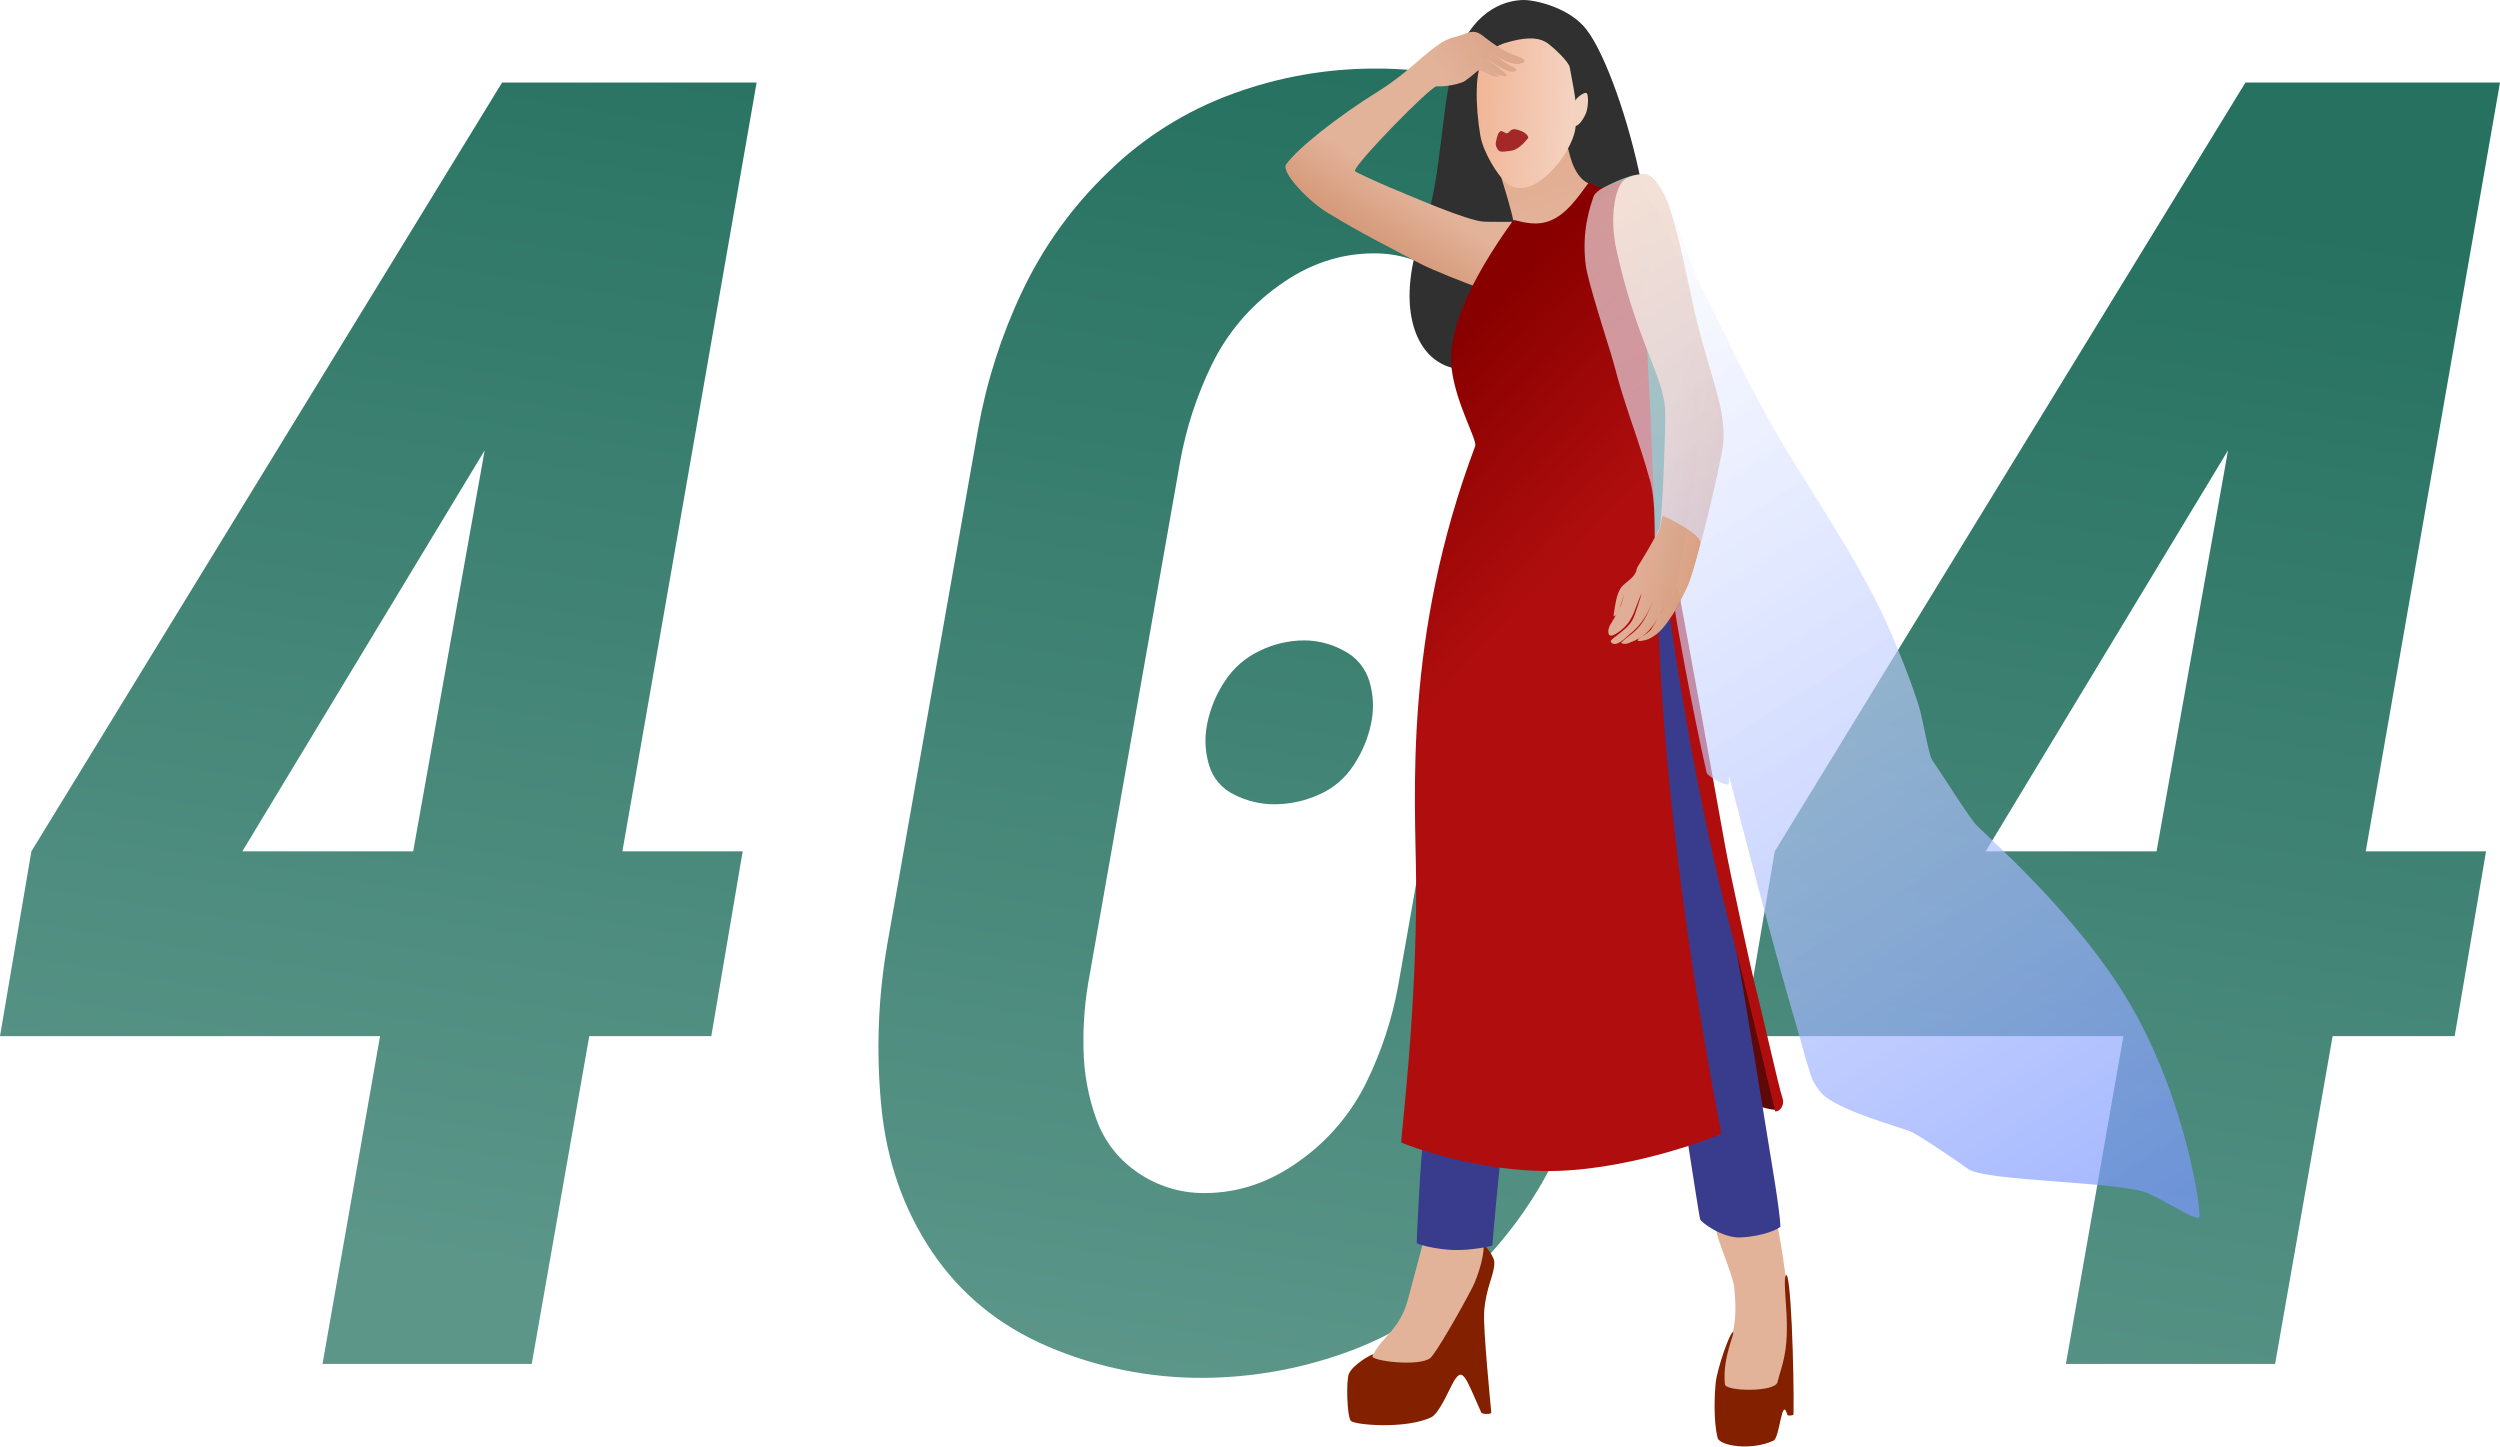
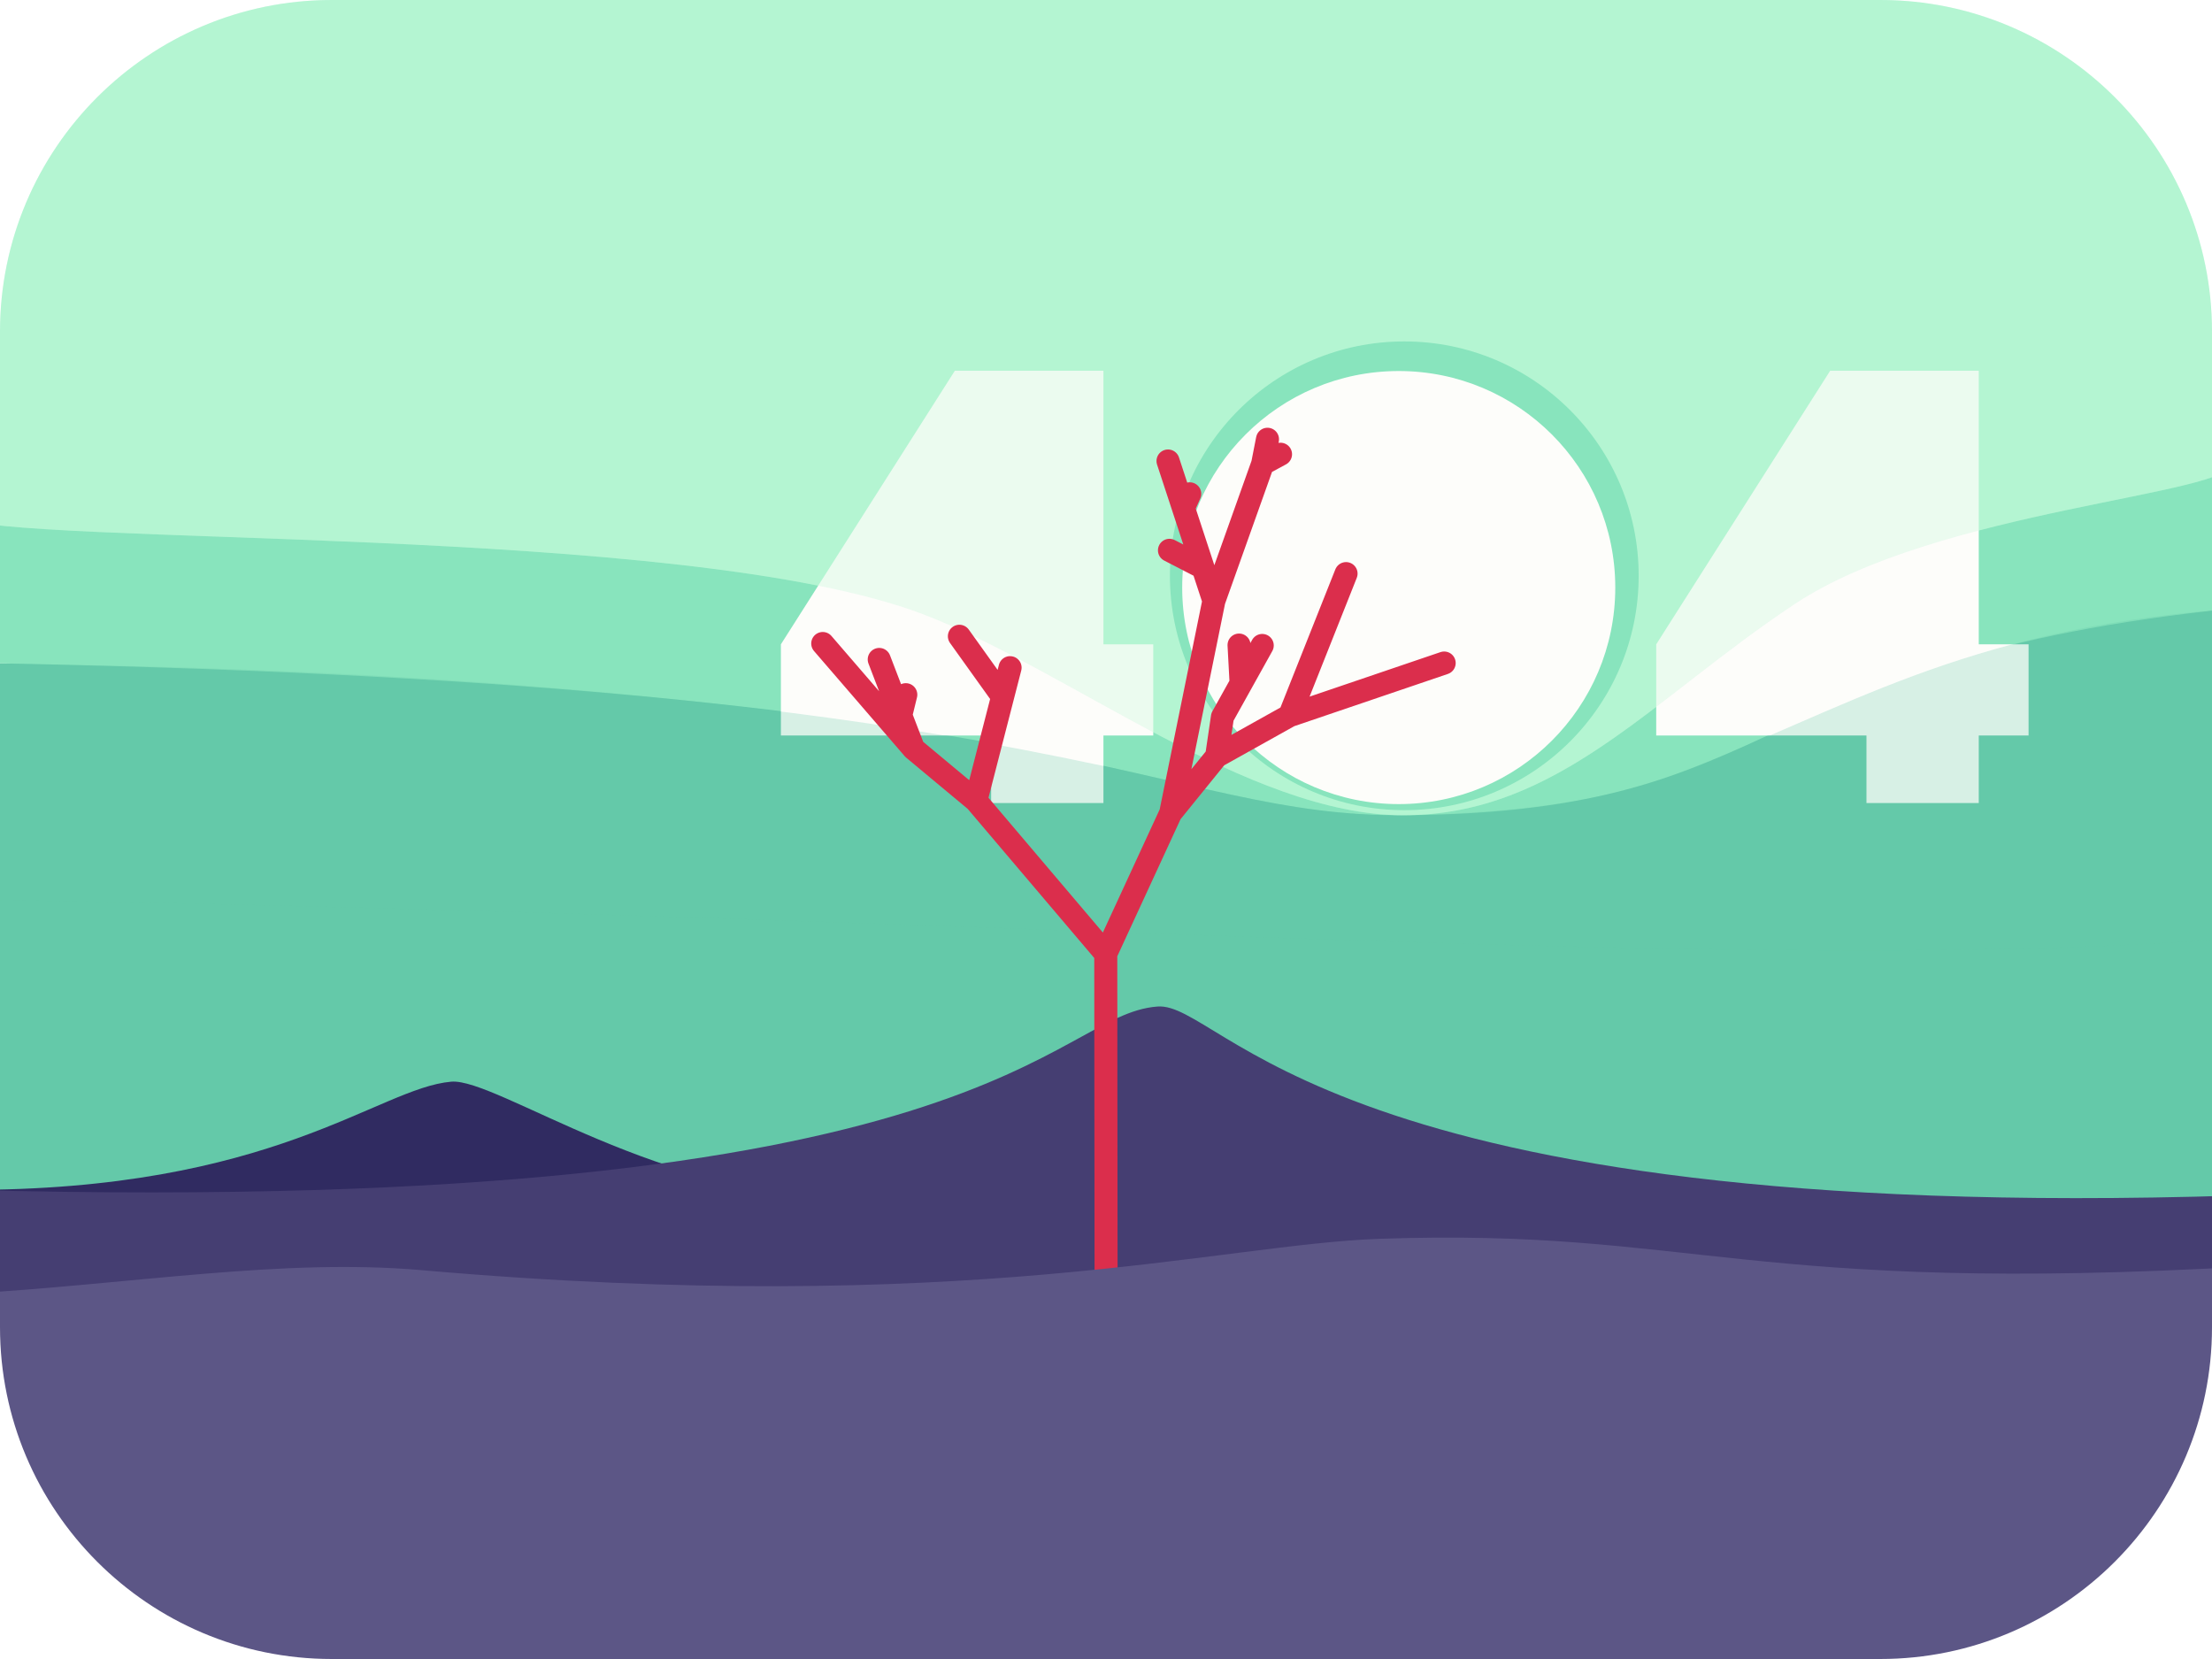
- <svg xmlns="http://www.w3.org/2000/svg" viewBox="0 0 1400 810" fill-rule="evenodd" clip-rule="evenodd" stroke-linejoin="round" stroke-miterlimit="2">
-   <g fill-rule="nonzero">
-     <path d="M180.614 763.787l32.217-183.543H0l17.573-103.487L281.172 46.213H423.71l-75.174 430.544H415.9l-17.574 103.487h-68.34l-32.218 183.543H180.614zm-44.91-287.03h95.677l40.028-224.546-135.705 224.546z" fill="url(#_Linear1)" />
-     <path d="M673.64 771.597a218.276 218.276 0 01-86.89-17.573c-27.336-11.716-48.977-29.452-64.923-53.208-15.946-23.756-25.383-50.93-28.312-81.52a338.976 338.976 0 013.417-90.795l50.767-288.006a304.26 304.26 0 0124.407-76.639 227.084 227.084 0 0148.326-67.364 195.036 195.036 0 0169.805-43.933 230.506 230.506 0 0179.08-14.156h.976a218.273 218.273 0 0186.89 17.573c27.336 11.716 48.977 29.452 64.923 53.208 15.946 23.756 25.384 50.93 28.312 81.52a338.976 338.976 0 01-3.417 90.795l-50.767 288.006a295.563 295.563 0 01-24.407 77.127 231.378 231.378 0 01-48.814 67.364 190.09 190.09 0 01-70.781 43.933 239.367 239.367 0 01-78.592 13.668zm.976-103.487c18.875 0 36.611-6.02 53.208-18.061a117.176 117.176 0 0037.587-44.421 207.48 207.48 0 0017.574-53.696l50.767-288.006a293.145 293.145 0 002.929-41.492 113.466 113.466 0 00-6.834-39.54 60.387 60.387 0 00-23.431-29.777 64.737 64.737 0 00-37.099-11.227c-18.875 0-36.611 6.02-53.208 18.061a117.176 117.176 0 00-37.587 44.421 207.48 207.48 0 00-17.574 53.696l-50.767 288.006a196.742 196.742 0 00-3.417 41.492 121.755 121.755 0 007.322 39.54 60.387 60.387 0 0023.431 29.777 64.737 64.737 0 0037.099 11.227zm39.052-217.713a49.569 49.569 0 01-22.455-5.369 26.57 26.57 0 01-14.156-16.597 47.39 47.39 0 01-.976-23.431 66.586 66.586 0 019.763-23.431 47.293 47.293 0 0119.526-17.085 56.958 56.958 0 0124.895-5.858 46.257 46.257 0 0122.455 5.858 28.3 28.3 0 0114.156 17.085 47.39 47.39 0 01.976 23.431 66.586 66.586 0 01-9.763 23.431 44.026 44.026 0 01-19.526 16.597 61.24 61.24 0 01-24.895 5.369z" fill="url(#_Linear2)" />
-     <path d="M1156.9 763.787l32.217-183.543H976.286l17.573-103.487 263.599-430.544h142.538l-75.174 430.544h67.364l-17.574 103.487h-68.34l-32.217 183.543H1156.9zm-44.91-287.03h95.677l40.028-224.546-135.705 224.546z" fill="url(#_Linear3)" />
+ <svg xmlns="http://www.w3.org/2000/svg" viewBox="0 0 960 720" fill-rule="evenodd" clip-rule="evenodd" stroke-linecap="round" stroke-linejoin="round" stroke-miterlimit="1.5">
+   <path d="M960 144C960 64.524 895.476 0 816 0H144C64.524 0 0 64.524 0 144v432c0 79.476 64.524 144 144 144h672c79.476 0 144-64.524 144-144V144z" fill="none" />
+   <clipPath id="a">
+     <path d="M960 144C960 64.524 895.476 0 816 0H144C64.524 0 0 64.524 0 144v432c0 79.476 64.524 144 144 144h672c79.476 0 144-64.524 144-144V144z" />
+   </clipPath>
+   <g clip-path="url(#a)">
+     <path d="M-1.839 287.87c41.383 1.195 851.513-13.988 966.736-23.397 254.723-20.799 35.022 253.16 17.069 255.007-213.698 21.99-500.089 15.639-990.901 7.722-33.145-.535-234.967-246.324 7.096-239.332z" fill="#64c9a9" />
+     <path d="M-15.231 516.388c134.061.546 179.177-44.195 211.066-46.943 19.738-1.7 92.648 51.997 173.411 49.446 33.202-1.048-9.298 18.276-21.649 18.334-146.244.693-11.886 8.67-347.771 2.474-22.683-.418-69.416-23.532-15.057-23.311z" fill="#302b61" />
+     <path d="M-12.457 516.451c445.485 11.578 468.189-76.107 514.787-79.619 28.842-2.173 71.688 94.685 468.7 82.012 48.509-1.549 33.248 48.029 15.201 48.104-213.699.886-512.781 2.471-1003.59-5.446-33.144-.535-74.492-47.115 4.905-45.051z" fill="#453e72" />
+     <path d="M-1.21 226.963c41.158 0 880.333-21.747 963.429-21.747 0 0 24.89 56.962 6.937 58.81-213.698 21.989-190.797 88.507-359.255 89.793-109.047.832-139.137-58.353-629.949-66.27-33.144-.535 18.838-60.586 18.838-60.586z" fill="#88e4bd" />
+     <path d="M-.016-.02C41.142-.02 876.91 0 960.006 0c0 0 9.15 182.737 9.15 200.785 0 14.117-128.02 20.035-190.302 61.385-62.383 41.417-102.715 91.652-169.837 91.652-67.122 0-145.393-63.106-208.071-87.124-103.801-39.777-393.313-29.216-420.994-42.39C-23.394 222.715-.016-.02-.016-.02z" fill="#b4f5d3" />
+     <path d="M338.906 319.21v-39.576l75.487-118.727h64.494v118.727h21.62v39.576h-21.62v29.315H430.15V319.21h-91.244zM718.793 319.21v-39.576l75.487-118.727h64.494v118.727h21.62v39.576h-21.62v29.315h-48.737V319.21h-91.244z" fill="#fdfdfa" fill-rule="nonzero" />
+     <path d="M-1.839 287.87c41.383 1.195 195.782 1.182 361.13 23.608 45.659 6.193 90.731 14.468 134.797 24.284 38.694 8.619 76.354 19.057 116.973 18.044 48.318-1.204 84.957-5.973 116.058-17.755 74.531-28.235 122.555-62.169 237.778-71.578 254.723-20.799 57.326 137.922 39.373 139.77-213.698 21.989-524.623-5.923-1015.44-13.84-33.145-.535-232.737-109.525 9.326-102.533z" fill="#64c9a9" fill-opacity=".25" />
+     <path d="M-.016-.02C41.142-.02 876.91 0 960.006 0c0 0 9.15 182.737 9.15 200.785 0 14.117-128.02 20.035-190.302 61.385-62.383 41.417-102.715 91.652-169.837 91.652-67.122 0-145.393-63.106-208.071-87.124-103.801-39.777-393.313-29.216-420.994-42.39C-23.394 222.715-.016-.02-.016-.02z" fill="#b4f5d3" fill-opacity=".25" />
+     <circle cx="609.459" cy="249.895" r="101.716" fill="#88e4bd" />
+     <circle cx="607.046" cy="255.001" r="93.977" fill="#fdfdfa" />
+     <path d="M480.031 554.877l-.134-140.953 28.19-61.083 19.935-24.602 31.684-17.686 67.057-22.799-67.057 22.799 24.476-61.609-24.476 61.609-31.684 17.686 2.515-17.099 17.267-31.014-9.165 16.46-.894-16.628.894 16.628-8.102 14.554-2.515 17.099-19.935 24.602 18.736-92.105 21.164-59.408 7.754-4.191-7.754 4.191 2.096-10.688-2.096 10.688-21.164 59.408-19.908-60.666 6.693 20.397 2.737-6.147-2.737 6.147 8.495 25.885-14.559-7.515 14.559 7.515 4.72 14.384-18.736 92.105-28.19 61.083-56.384-66.433-27.049-22.527-39.396-45.683 39.396 45.683-14.879-38.768 9.326 24.3 2.2-9.002-2.2 9.002 5.553 14.468 27.049 22.527 14.861-57.732-3.242 12.595-18.761-26.216 18.761 26.216-11.619 45.137 56.384 66.433.134 140.953z" fill="none" stroke="#db2e4c" stroke-width="10" />
+     <path d="M-15.103 561.538c73.332-4.28 137.656-15.586 198.115-10.29 236.528 20.718 345.909-11.172 415.658-13.606 136.723-4.772 158.666 24.629 378.73 11.893 37.016-2.142 12.106 177.975-21.586 178.139-398.943 1.944-41.217 18.728-957.489 1.346-61.876-1.174-84.975-163.306-13.428-167.482z" fill="#5c5686" />
  </g>
-   <path d="M829.327 695.219c.216-.216 7.292 7.446 7.486 11.459.331 6.879-4.673 13.66-5.693 28.037-.659 9.28 3.84 54.21 4 56.335.079 1.035-5.121 1.044-5.621-.068-9.126-20.282-10.419-26.921-16.306-15.723-2.432 4.627-7.505 16.485-11.843 18.497-14.44 6.695-42.696 4.252-44.856 1.942-2.27-2.427-2.659-22.743-1.143-26.309 2.266-5.33 12.722-11.041 13.502-10.915 2.875.465 24.68 10.248 36.905-8.437 5.762-8.807 18.482-30.822 22.966-42.332 1.456-3.736.33-12.212.603-12.486z" fill="#822000" />
-   <path d="M798.585 689.98c-.885 2.547-7.232 27.208-10.165 37.886-4.718 17.183-14.705 20.677-19.803 31.486-1.314 2.784 26.133 6.144 32.332 1.164 3.097-2.487 17.381-27.451 23.687-39.732 3.157-6.149 7.766-21.131 5.623-24.75-8.567-14.463-31.043-7.871-31.674-6.054z" fill="#e2b299" />
-   <path d="M796.921 641.18c-1.052.496-3.618 52.152-3.559 54.812.016.743 10.288 3.682 20.897 4.023 9.565.307 21.453-2.235 21.481-2.614.697-9.48 3.514-39.5 4.216-45.565.5-4.321-41.14-11.55-43.035-10.656z" fill="#393b8c" />
-   <path d="M928.817 327.185c4.106 47.18 27.475 281.471 27.845 282.604.632 1.93 38.406 13.601 37.92 11.412-15.579-70.007-55.316-257.654-58.769-291.262-.156-1.523-7.089-3.832-6.996-2.754z" fill="#5e0808" />
-   <path d="M961.159 688.072c-.998 2.829 9.262 25.643 9.993 32.68.877 8.455 1.23 17.503-.896 25.864-2.392 9.409-6.748 21.893-6.271 28.266.347 4.623 29.711 7.621 33.415 2.115 3.151-4.682 5.936-27.13 5.817-33.906-.107-6.075-6.204-52.647-8.104-57.036-.589-1.361-33.562.903-33.954 2.017z" fill="#e2b299" />
-   <path d="M1000.94 792.341c-3.177-11.205-4.209 12.747-7.714 14.381-12.56 5.858-30.238 2.953-31.368-1.527-2.539-10.066-1.607-25.784-1.075-30.786.861-8.094 7.941-28.278 9.605-28.374 1.7-.098-5.995 13.771-4.441 29.178.413 4.096 28.094 4.442 29.435-1.159 2.252-9.408 6.611-16.445 4.877-41.582-.577-8.356-1.141-16.253-.349-17.98 2.907-6.34 4.866 54.153 4.471 77.498-.012.688-3.242 1.051-3.441.351z" fill="#822000" />
-   <path d="M935.063 342.981c-2.395 2.739-24.062 40.045-25.52 48.502-1.457 8.45 41.164 286.128 42.496 291.266.423 1.635 12.317 10.581 22.5 10.216 12.733-.455 22.471-5.134 22.464-6.103-.054-8.019-5.522-39.486-7.041-48.997-3.469-21.722-8.848-54.871-13.813-84.119-4.109-24.209-38.895-213.271-41.086-210.765z" fill="#393b8c" />
-   <path d="M939.408 327.904c-.346.134-2.734 5.017-3.243 6.548-1.942 5.836-.949 11.952-.037 18.059 8.41 56.366 18.89 113.783 34.843 174.871 9.423 36.079 23.029 95.039 23.153 95.038 3.406-.028 5.132-4.34 4.176-7.159-2.499-7.377-11.69-49.358-15.273-62.587-1.507-5.56-14.66-65.918-16.826-78.279-2.21-12.621-26.447-146.624-26.793-146.491z" fill="#b00e0e" />
-   <path d="M867.089 37.321c-12.903-7.848-34.915-7.136-35.873 28.828-.514 19.338 17.93 48.027 20.129 56.502.474 1.826 13.416 92.037-35.195 83.988-26.113-4.324-34.587-38.999-18.973-78.912 10.967-28.033 9.494-74.42 18.96-97.621C826.691 4.238 844.294-.005 853.648-.005c5.576 0 25.185 3.991 34.865 16.653 21.467 28.081 52.296 149.335 23.603 152.912-41.159 5.131-32.125-124.392-45.027-132.239z" fill="#303030" />
-   <path d="M840.756 99.54c1.564 5.246 5.873 18.644 7.087 26.054.28 1.711 5.278 1.623 8.444 1.324 9.447-.89 19.85-3.077 24.375-8.673 2.292-2.837 9.68-15.144 9.132-15.387-9.821-4.378-11.309-20.468-11.836-19.871-8.255 9.344-10.34 14.647-19.678 20.109-9.644 5.64-17.711-4.185-17.524-3.556z" fill="url(#_Linear4)" />
-   <path d="M772.067 50.972c19.629-12.217 29.409-26.013 40.973-29.765 3.555-1.153 8.916.075 11.323 3.307.845 1.136 3.514 4.512 3.817 5.206.175.401-.024 1.18-.459 1.23-2.591.3-3.966-1.057-4.281-1.385-1.249-1.301-2.029-2.926-4.1-3.337-1.152-.229-6.156 1.178-7.082 1.737-.4.242-.926.818-.689 1.221 3.861 6.593 10.661 15.193 8.648 16.19-6.191 3.069-13.933 3.016-15.77 2.982-3.31-.059-46.344 44.015-45.692 47.388.134.688 14.099 6.92 18.612 8.81 14.889 6.236 44.519 19.058 53.45 19.553 3.064.17 13.992.129 15.998.115 1.975-.013-18.541 36.981-18.84 36.875-7.525-2.662-26.41-10.124-32.692-13.484-18.414-9.849-31.777-16.238-52.157-28.677-10.326-6.302-26.004-22.584-22.879-26.912 6.593-9.128 28.753-26.697 51.82-41.054z" fill="url(#_Linear5)" />
-   <path d="M889.408 102.662c-5.918 7.861-12.037 17.374-21.745 21.083-9.676 3.697-19.618-1.225-20.221-.391-24.697 34.197-37.008 62.719-34.527 83.06 2.444 20.039 14.5 39.932 13.173 43.459-40.339 107.264-33.446 195.616-33.078 243.194.565 73.012-8.882 146.313-8.284 146.706 1.59 1.044 43.589 17.266 87.292 15.931 45.09-1.377 91.903-20.339 91.933-20.869.045-.799-29.978-146.047-35.142-281.774-2.91-76.469-5.246-166.544-11.084-215.127-2.549-21.215-7.37-35.628-8.514-36.174-1.174-.559-8.438 2.608-11.034 3.174-3.851.839-7.961-3.345-8.769-2.272z" fill="url(#_Linear6)" />
-   <path d="M923.038 98.082c-2.121-1.172-9.907-.223-13.495 2.652-5.203 4.171-8.349 21.223-4.258 39.579 11.422 51.253 26.075 69.907 27.208 89.222.362 6.172-1.41 59.472-3.076 65.491-1.256 4.538-11.196 20.601-12.29 22.297-.634.983-.633 2.265-1.147 3.315-1.71 3.486-5.507 5.225-7.905 8.095-1.527 1.828-2.54 5.048-3.016 7.31a102.67 102.67 0 00-1.318 7.734c-.057.429-.245 1.067.125 1.293.321.197.678-.365.924-.651.673-.78 1.138-1.753 1.583-2.681 1.066-2.225 2.724-7.112 3.058-9.554-.801 5.86-2.66 8.886-5.451 13.97-1.36 2.477-3.481 4.809-3.329 7.846.265 5.265 8.041-1.844 8.546-2.316 5.879-5.5 6.405-11.46 9.792-18.682.785-1.673-.945 3.575-1.519 5.332-.853 2.612-1.674 5.244-2.759 7.769-1.991 4.636-6.684 7.67-10.393 10.678-.461.373-3.026 1.856-2.009 3.018 2.73 3.122 8.814-3.414 10.13-4.455 7.822-6.192 10.356-12.344 13.936-19.969-2.804 5.973-5.289 12.902-10.283 17.571-2.571 2.404-5.545 4.354-8.098 6.776-.417.395 1.1 1.077 2.943.752 1.027-.181 6.7-2.626 8.52-3.927 6.197-4.431 9.558-11.2 13-17.78-2.389 4.567-4.872 9.096-7.653 13.435-.904 1.411-3.956 3.533-5.347 4.345-.341.199-2.309 1.311-2.314 2.08-.005.783 2.883.104 3.149.059 2.205-.37 3.703-1.131 5.615-2.34 4.693-2.967 7.35-7.139 10.599-11.931 4.131-6.091 6.609-12.121 8.511-15.921 4.593-9.178 19.208-70.824 20.016-80.382 1.55-18.325-6.738-36.244-14.169-65.803-4.792-19.063-10.367-51.717-17.423-70.197-1.325-3.471-5.843-11.507-10.403-14.03z" fill="url(#_Linear7)" />
-   <path d="M922.634 97.888c-2.317-.121-6.47-2.216-24.453 7.045-3.105 1.599-5.338 3.648-5.869 5.295-1.477 4.581-6.787 18.546-4.308 38.238 1.098 8.716 11.544 41.275 14.071 49.484 2.04 6.629 3.62 13.394 5.666 20.021 7.904 25.591 9.47 27.189 16.24 50.92 3.632 12.731 2.248 32.582 2.726 32.085 4.214-4.38 3.559-12.664 4.709-12.111 13.435 6.464 22.162 12.36 20.787 16.442-.091.269-1.786 7.184-4.406 15.493-2.021 6.409-2.52 7.142-3.796 9.795-.771 1.602-1.48 3.185-2.374 4.941-1.952 3.834-2.505 4.687-3.55 6.445-.352.591 9.631 55.526 17.62 90.664.515 2.267 11.498 7.999 12.34 6.529.516-.9.081-5.101.151-4.835 13.181 49.976 24.793 96.083 39.029 144.304.668 2.264 6.471 24.049 8.251 27.026 1.332 2.226 2.742 4.434 4.46 6.378 8.487 9.599 44.923 19.403 50.008 21.608 5.08 2.203 28.939 18.484 32.164 20.928 9.402 7.126 85.573 6.906 100.902 13.731 11.61 5.17 26.405 15.382 28.59 13.408 1.417-1.28-6.614-64.034-38.377-118.82-30.056-51.841-84.127-97.527-87.519-102.057-7.744-10.34-15.25-22.954-23.593-35.109-2.267-3.304-5.145-23.177-7.971-31.786-5.083-15.484-8.848-24.27-13.751-36.14-14.196-34.372-36.746-67.944-56.986-100.876-21.271-34.61-33.104-60.909-51.953-98.885-7.339-14.786-10.33-31.195-17.573-46.046-4.751-9.742-10.718-14.088-11.235-14.115z" fill="url(#_Linear8)" />
-   <path d="M881.954 56.681c1.064-2.419 5.78-5.531 6.691-4.434.914 1.1.917 7.753-.554 11.245-1.115 2.647-4.357 8.584-7.558 6.842-3.505-1.907.093-10.633 1.421-13.653z" fill="#f4d2c0" />
-   <path d="M867.072 24.498c-5.981-4.511-14.693-3.268-24.119-.452-4.13 1.234-8.912 4.089-11.883 7.934-5.299 6.859-4.909 27.452-2.049 44.134 1.566 9.138 9.647 22.048 14.312 26.165 14.028 12.382 37.014-15.599 38.926-30.602 1.304-10.232.207-15.866-3.168-33.86-.687-3.661-9.692-11.565-12.019-13.319z" fill="url(#_Linear9)" />
-   <path d="M838.417 83.196c-.972-1.738-.912-2.711-.693-3.859a233.7 233.7 0 01.703-2.79c.33-1.279.651-2.193 1.776-3.043.801-.604 2.753 1.283 3.736 1.151 1.453-.195 1.864-3.223 5.714-2.037 1.662.512 3.368 1.079 4.729 2.208.422.368.796.787 1.114 1.247.162.231.428 1.133.317 1.118-.047-.006-4.577 6.575-9.712 7.252-5.544.732-6.501.87-7.684-1.247z" fill="#a42828" />
-   <path d="M796.994 46.559c-.044 1.206 5.533 1.179 7.986-.063 1.872-.947 3.529-2.29 5.136-3.638.834-.698 1.938-2.681 1.938-2.681s-1.104 1.983-1.938 2.681c-1.607 1.348-3.264 2.691-5.136 3.638-2.453 1.242 11.88 1.212 15.378-1.214 7.162-4.968 6.916-6.38 8.815-5.899 2.539.644 6.351 4.263 10.058 3.547 1.009-.195-1.492-1.428-2.341-2.007-4.12-2.807-4.317-2.346-8.293-5.283-.509-.376-1.744-1.745-2.608-1.605-.908.147-1.689.737-2.495 1.179-.579.317-1.651 1.095-1.651 1.095s1.072-.778 1.651-1.095c.806-.442 1.587-1.032 2.495-1.179.864-.14 2.099 1.229 2.608 1.605 2.704 1.997 5.626 3.561 8.597 5.233 2.557 1.438 6.583 2.594 6.584 1.321.002-.978-10.881-9.442-15.85-11.837-.774-.373-2.551-.079-3.277.2-1.349.52-2.649 1.164-3.945 1.806 1.296-.642 2.596-1.286 3.945-1.806.726-.279 2.503-.573 3.277-.2 5.643 2.72 17.269 12.286 21 9.229 1.496-1.226-2.867-2.421-4.729-3.655-2.654-1.76-5.819-4.075-8.513-5.775-1.906-1.203-3.954-2.166-5.952-3.21-.945-.494-2.876-1.404-2.876-1.404s1.931.91 2.876 1.404c1.998 1.044 4.046 2.007 5.952 3.21 6.482 4.091 13.865 7.5 17.917 4.481 1.991-1.484-6.639-4.155-8.286-4.882-4.64-2.048-9.359-5.411-13.376-8.493-2.406-1.847-5.279-4.698-9.965-2.876-6.865 2.67-7.916 1.884-14.381 5.336-2.383 1.272-10.448 18.7-10.601 22.837z" fill="url(#_Linear10)" />
-   <defs>
-     <linearGradient id="_Linear1" x1="0" y1="0" x2="1" y2="0" gradientUnits="userSpaceOnUse" gradientTransform="scale(738.81) rotate(-80.883 1.04 .015)">
-       <stop offset="0" stop-color="#5b9689" />
-       <stop offset="1" stop-color="#267160" />
-     </linearGradient>
-     <linearGradient id="_Linear2" x1="0" y1="0" x2="1" y2="0" gradientUnits="userSpaceOnUse" gradientTransform="scale(738.81) rotate(-80.883 1.04 .015)">
-       <stop offset="0" stop-color="#5b9689" />
-       <stop offset="1" stop-color="#267160" />
-     </linearGradient>
-     <linearGradient id="_Linear3" x1="0" y1="0" x2="1" y2="0" gradientUnits="userSpaceOnUse" gradientTransform="scale(738.81) rotate(-80.883 1.04 .015)">
-       <stop offset="0" stop-color="#5b9689" />
-       <stop offset="1" stop-color="#267160" />
-     </linearGradient>
-     <linearGradient id="_Linear4" x1="0" y1="0" x2="1" y2="0" gradientUnits="userSpaceOnUse" gradientTransform="rotate(-109.757 478.286 -244.862) scale(24.26162)">
-       <stop offset="0" stop-color="#e2b299" />
-       <stop offset="1" stop-color="#e3ae92" />
-     </linearGradient>
-     <linearGradient id="_Linear5" x1="0" y1="0" x2="1" y2="0" gradientUnits="userSpaceOnUse" gradientTransform="scale(-31.9096) rotate(-56.922 -15.783 21.3)">
-       <stop offset="0" stop-color="#e2b299" />
-       <stop offset="1" stop-color="#d69b7c" />
-     </linearGradient>
-     <linearGradient id="_Linear6" x1="0" y1="0" x2="1" y2="0" gradientUnits="userSpaceOnUse" gradientTransform="rotate(-136.709 511.102 -38.357) scale(132.2712)">
-       <stop offset="0" stop-color="#b00e0e" />
-       <stop offset="1" stop-color="#890000" />
-     </linearGradient>
-     <linearGradient id="_Linear7" x1="0" y1="0" x2="1" y2="0" gradientUnits="userSpaceOnUse" gradientTransform="rotate(12.027 -687.172 4547.029) scale(33.17966)">
-       <stop offset="0" stop-color="#e2b299" stop-opacity=".98" />
-       <stop offset="1" stop-color="#d99f81" stop-opacity=".98" />
-     </linearGradient>
-     <linearGradient id="_Linear8" x1="0" y1="0" x2="1" y2="0" gradientUnits="userSpaceOnUse" gradientTransform="rotate(57.569 330.754 870.955) scale(634.846)">
-       <stop offset="0" stop-color="#fff" stop-opacity=".6" />
-       <stop offset="1" stop-color="#7d98ff" stop-opacity=".7" />
-     </linearGradient>
-     <linearGradient id="_Linear9" x1="0" y1="0" x2="1" y2="0" gradientUnits="userSpaceOnUse" gradientTransform="rotate(-177.794 440.596 22.432) scale(52.3653)">
-       <stop offset="0" stop-color="#f4d2c0" />
-       <stop offset="1" stop-color="#f1b697" />
-     </linearGradient>
-     <linearGradient id="_Linear10" x1="0" y1="0" x2="1" y2="0" gradientUnits="userSpaceOnUse" gradientTransform="rotate(-33.793 467.432 -1306.913) scale(31.7768)">
-       <stop offset="0" stop-color="#e2b299" />
-       <stop offset="1" stop-color="#dca78c" />
-     </linearGradient>
-   </defs>
</svg>
